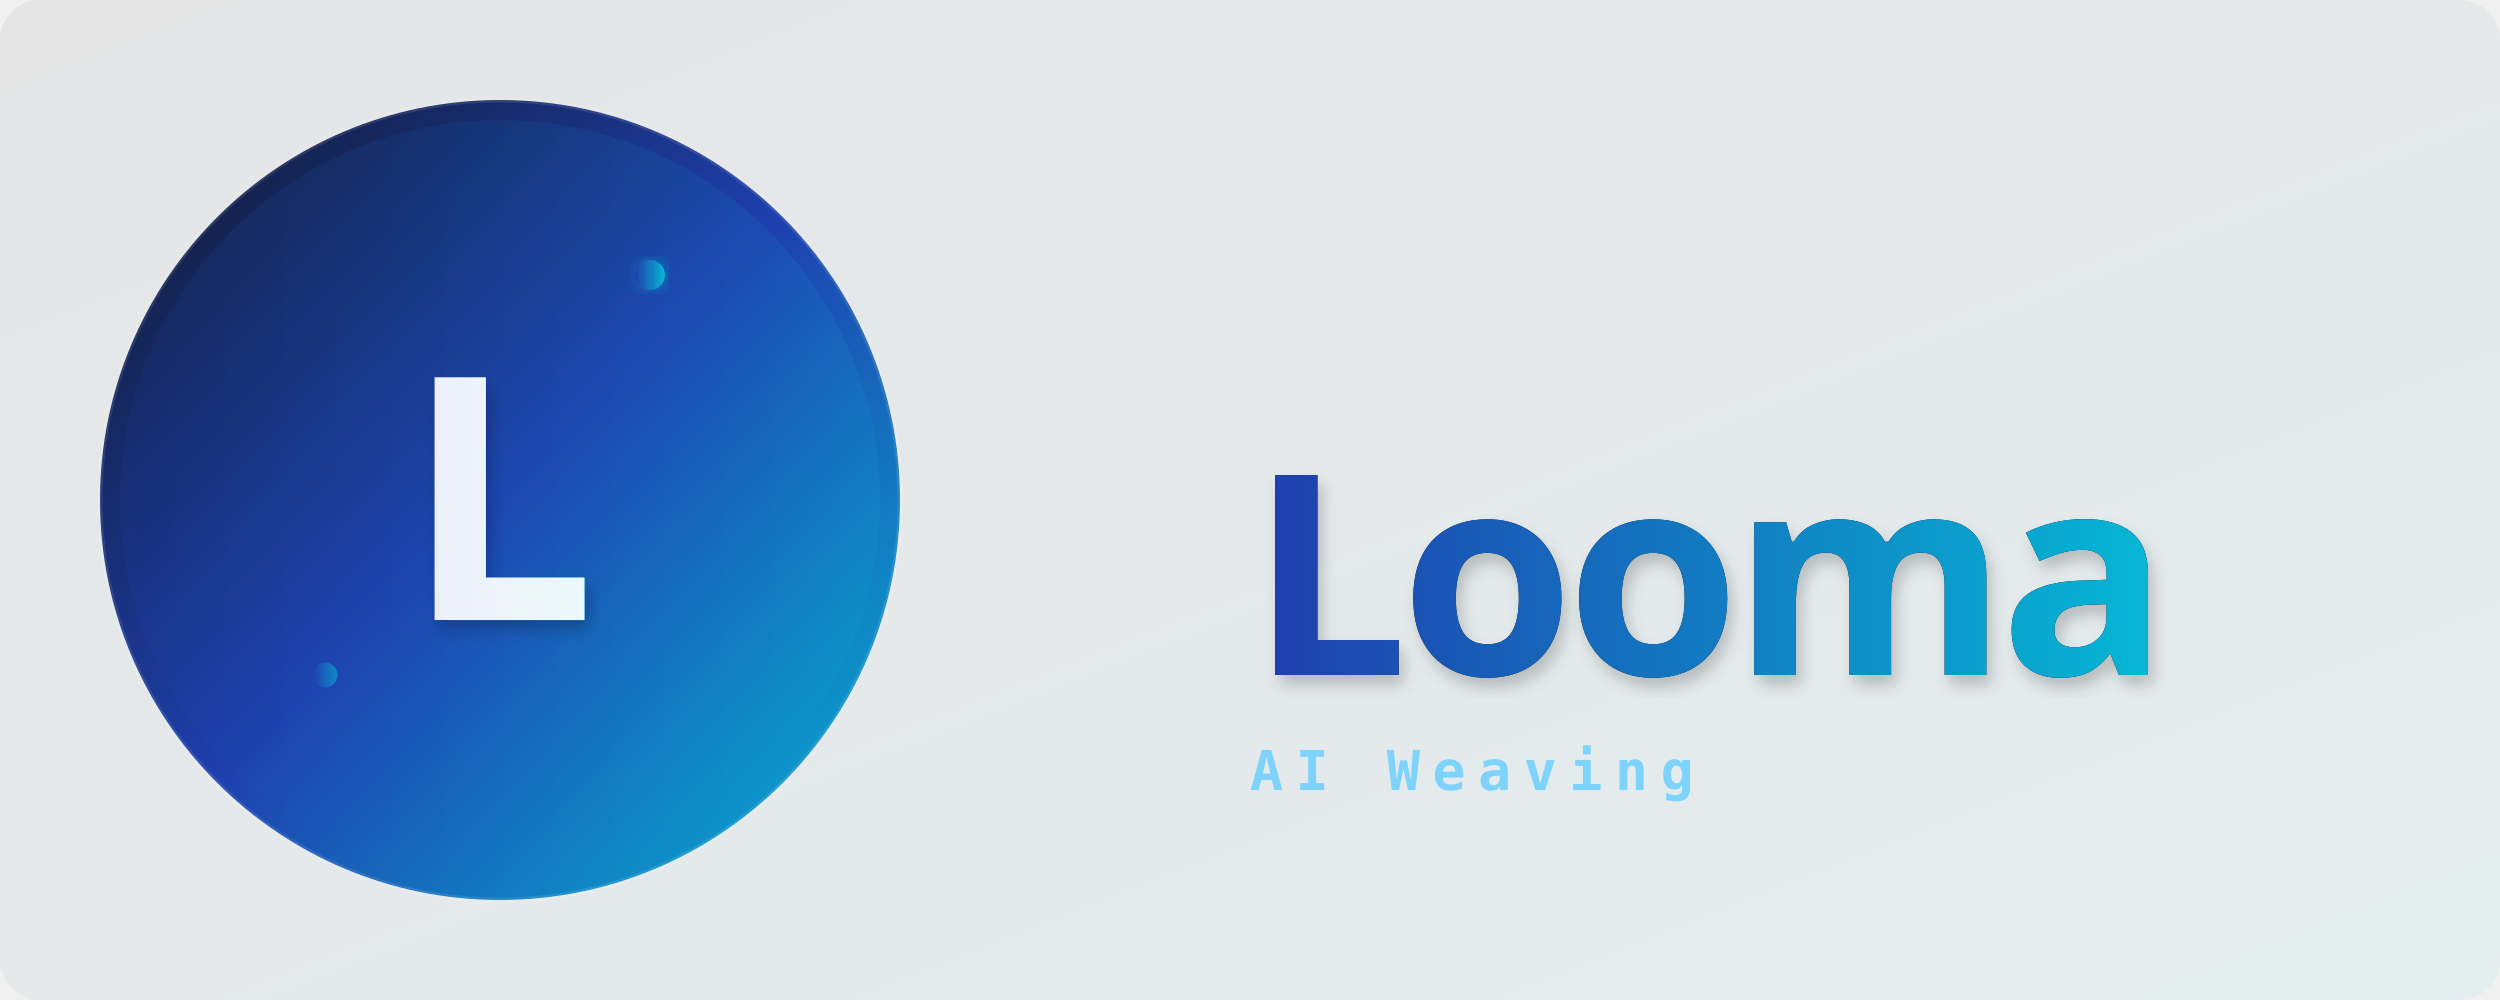
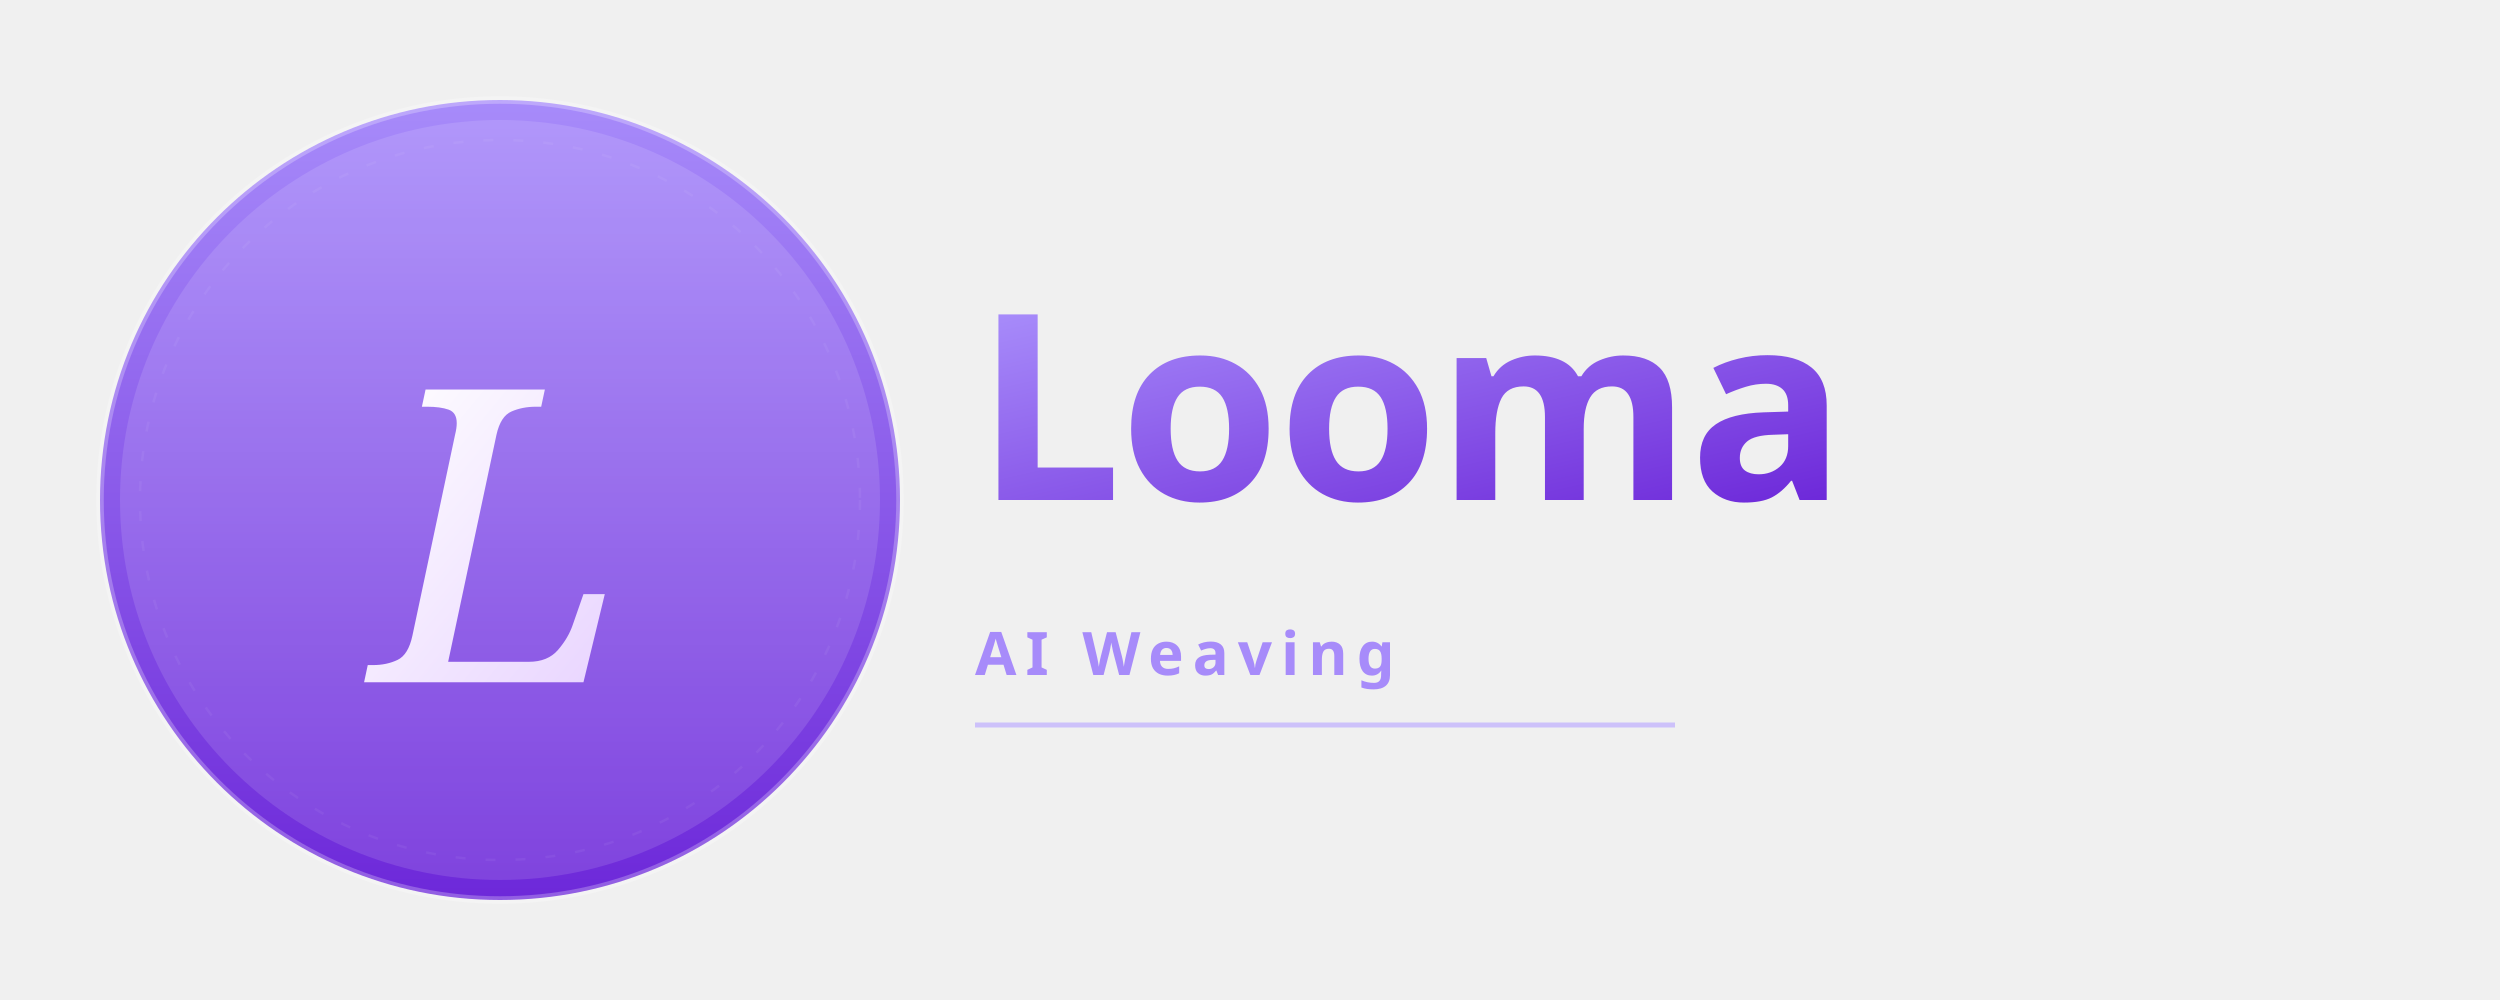
<svg xmlns="http://www.w3.org/2000/svg" viewBox="0 0 500 200">
  <defs>
    <linearGradient id="bgGradient" x1="0%" y1="0%" x2="100%" y2="100%">
-       <stop offset="0%" style="stop-color:#0F172A;stop-opacity:0.05" />
-       <stop offset="100%" style="stop-color:#06B6D4;stop-opacity:0.05" />
+       <stop offset="0%" style="stop-color:#6D28D9;stop-opacity:0.03" />
+       <stop offset="100%" style="stop-color:#8B5CF6;stop-opacity:0.03" />
    </linearGradient>
-     <linearGradient id="accentGradient" x1="0%" y1="0%" x2="100%" y2="0%">
-       <stop offset="0%" style="stop-color:#1E40AF;stop-opacity:1" />
-       <stop offset="100%" style="stop-color:#06B6D4;stop-opacity:1" />
+     <linearGradient id="logoGradient" x1="0%" y1="0%" x2="0%" y2="100%">
+       <stop offset="0%" style="stop-color:#A78BFA;stop-opacity:1" />
+       <stop offset="100%" style="stop-color:#6D28D9;stop-opacity:1" />
    </linearGradient>
-     <linearGradient id="logoGradient" x1="0%" y1="0%" x2="100%" y2="100%">
-       <stop offset="0%" style="stop-color:#0F172A;stop-opacity:1" />
-       <stop offset="50%" style="stop-color:#1E40AF;stop-opacity:1" />
-       <stop offset="100%" style="stop-color:#06B6D4;stop-opacity:1" />
+     <linearGradient id="textGradient" x1="0%" y1="0%" x2="100%" y2="100%">
+       <stop offset="0%" style="stop-color:#FFFFFF;stop-opacity:1" />
+       <stop offset="100%" style="stop-color:#E9D5FF;stop-opacity:1" />
    </linearGradient>
-     <filter id="glow">
-       <feGaussianBlur stdDeviation="2" result="coloredBlur" />
+     <linearGradient id="brandGradient" x1="0%" y1="0%" x2="100%" y2="100%">
+       <stop offset="0%" style="stop-color:#A78BFA;stop-opacity:1" />
+       <stop offset="100%" style="stop-color:#6D28D9;stop-opacity:1" />
+     </linearGradient>
+     <filter id="softGlow">
+       <feGaussianBlur stdDeviation="1.5" result="coloredBlur" />
      <feMerge>
        <feMergeNode in="coloredBlur" />
        <feMergeNode in="SourceGraphic" />
      </feMerge>
    </filter>
-     <filter id="shadow">
-       <feDropShadow dx="1" dy="2" stdDeviation="1.5" flood-opacity="0.2" />
-     </filter>
  </defs>
-   <rect width="500" height="200" fill="url(#bgGradient)" rx="8" />
  <g>
    <circle cx="100" cy="100" r="80" fill="url(#logoGradient)" />
-     <circle cx="100" cy="100" r="76" fill="url(#accentGradient)" opacity="0.12" />
-     <circle cx="100" cy="100" r="80" fill="none" stroke="rgba(255,255,255,0.1)" stroke-width="1" />
-     <g filter="url(#shadow)">
-       <text x="100" y="100" font-family="Poppins, sans-serif" font-size="68" font-weight="900" text-anchor="middle" fill="url(#accentGradient)" letter-spacing="-2" dominant-baseline="middle">L</text>
-     </g>
-     <text x="100" y="100" font-family="Poppins, sans-serif" font-size="68" font-weight="900" text-anchor="middle" fill="white" opacity="0.92" letter-spacing="-2" dominant-baseline="middle">L</text>
-     <circle cx="130" cy="55" r="3" fill="url(#accentGradient)" filter="url(#glow)" />
-     <circle cx="65" cy="135" r="2.5" fill="url(#accentGradient)" opacity="0.6" />
+     <circle cx="100" cy="100" r="76" fill="rgba(255,255,255,0.12)" />
+     <circle cx="100" cy="100" r="80" fill="none" stroke="rgba(255,255,255,0.25)" stroke-width="1.5" />
+     <text x="100" y="108" font-family="Georgia, 'Garamond', serif" font-size="82" font-weight="300" text-anchor="middle" fill="url(#textGradient)" letter-spacing="-1.5" dominant-baseline="middle" style="font-style: italic; -webkit-text-stroke: 0.4px rgba(255,255,255,0.2);">L</text>
+     <circle cx="100" cy="100" r="72" fill="none" stroke="rgba(255,255,255,0.05)" stroke-width="0.5" stroke-dasharray="2,4" />
  </g>
-   <g filter="url(#shadow)">
-     <text x="250" y="135" font-family="Poppins, sans-serif" font-size="56" font-weight="900" fill="#0F172A" letter-spacing="-1.5">Looma</text>
+   <g>
+     <text x="195" y="100" font-family="Poppins, sans-serif" font-size="52" font-weight="700" fill="url(#brandGradient)" letter-spacing="-0.5">Looma</text>
+     <text x="195" y="135" font-family="Space Grotesk, sans-serif" font-size="12" font-weight="600" fill="#A78BFA" letter-spacing="1.8" text-transform="uppercase">AI Weaving</text>
  </g>
-   <text x="250" y="135" font-family="Poppins, sans-serif" font-size="56" font-weight="900" fill="url(#accentGradient)" letter-spacing="-1.5">Looma</text>
-   <text x="250" y="158" font-family="Space Grotesk, monospace" font-size="11" font-weight="700" fill="#7DD3FC" letter-spacing="2.5" text-transform="uppercase">AI Weaving</text>
-   <line x1="250" y1="163" x2="380" y2="163" stroke="url(#accentGradient)" stroke-width="1.5" opacity="0.5" />
+   <line x1="195" y1="145" x2="335" y2="145" stroke="#C4B5FD" stroke-width="1" opacity="0.8" />
</svg>
